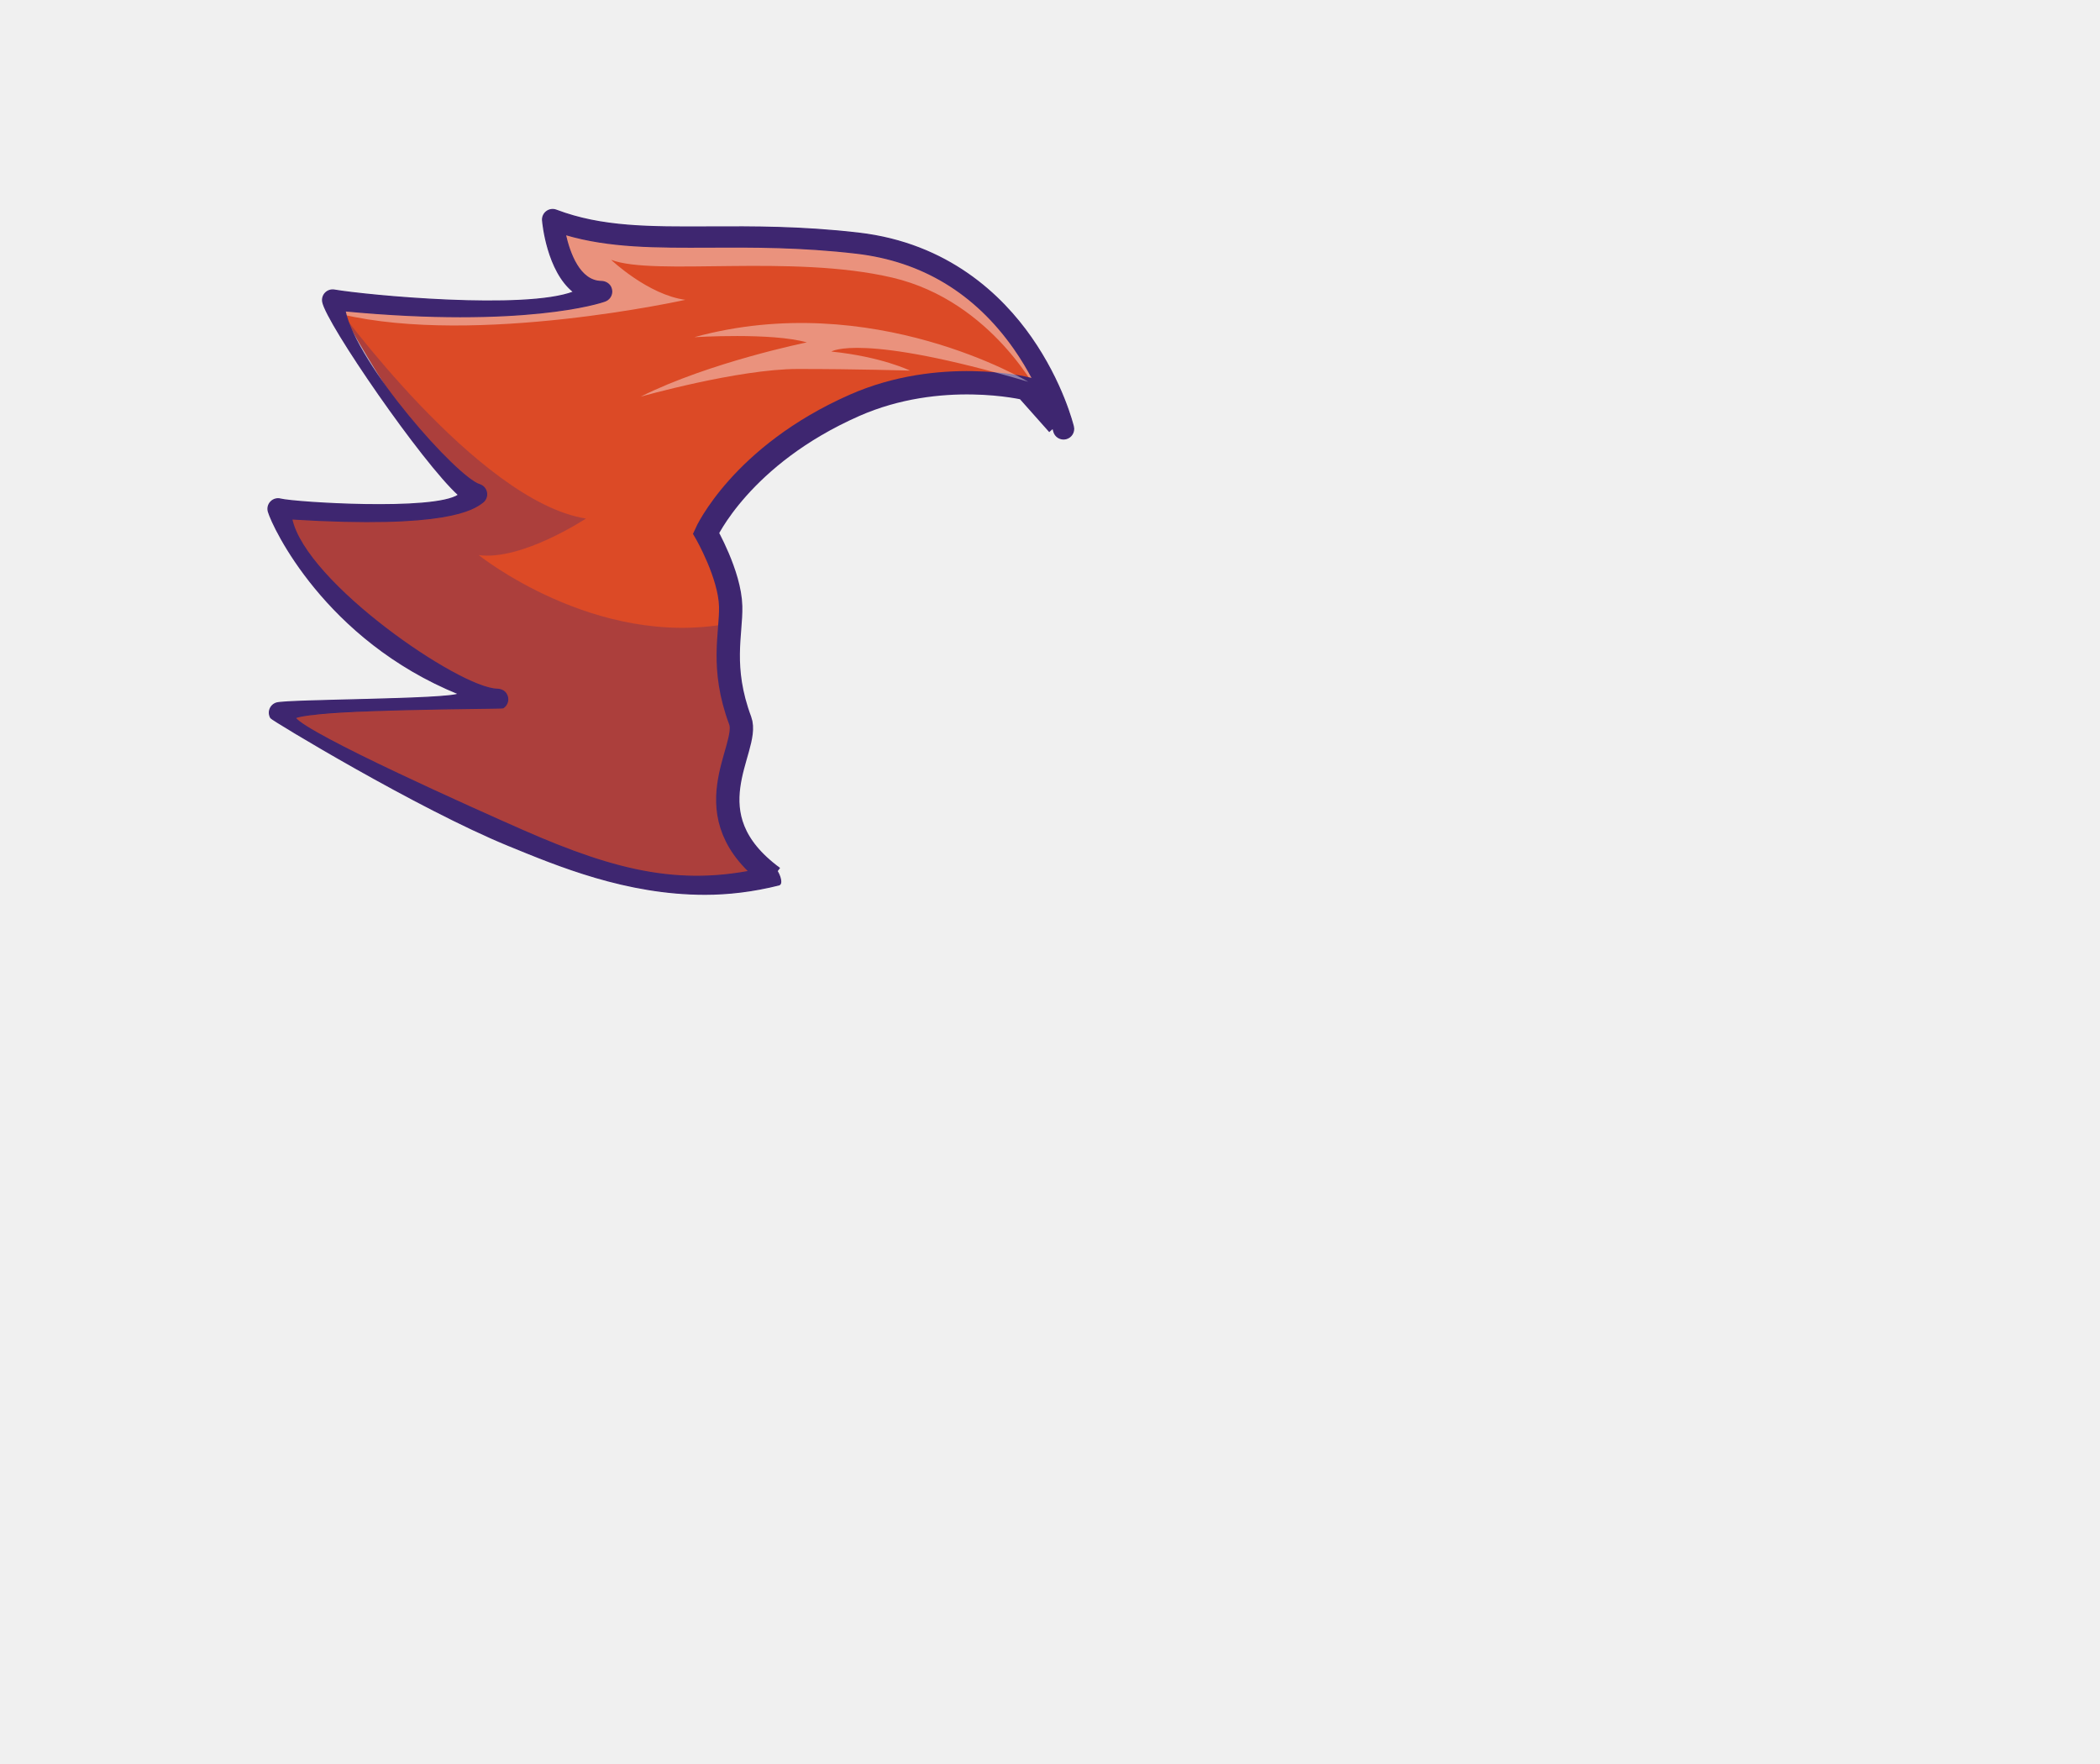
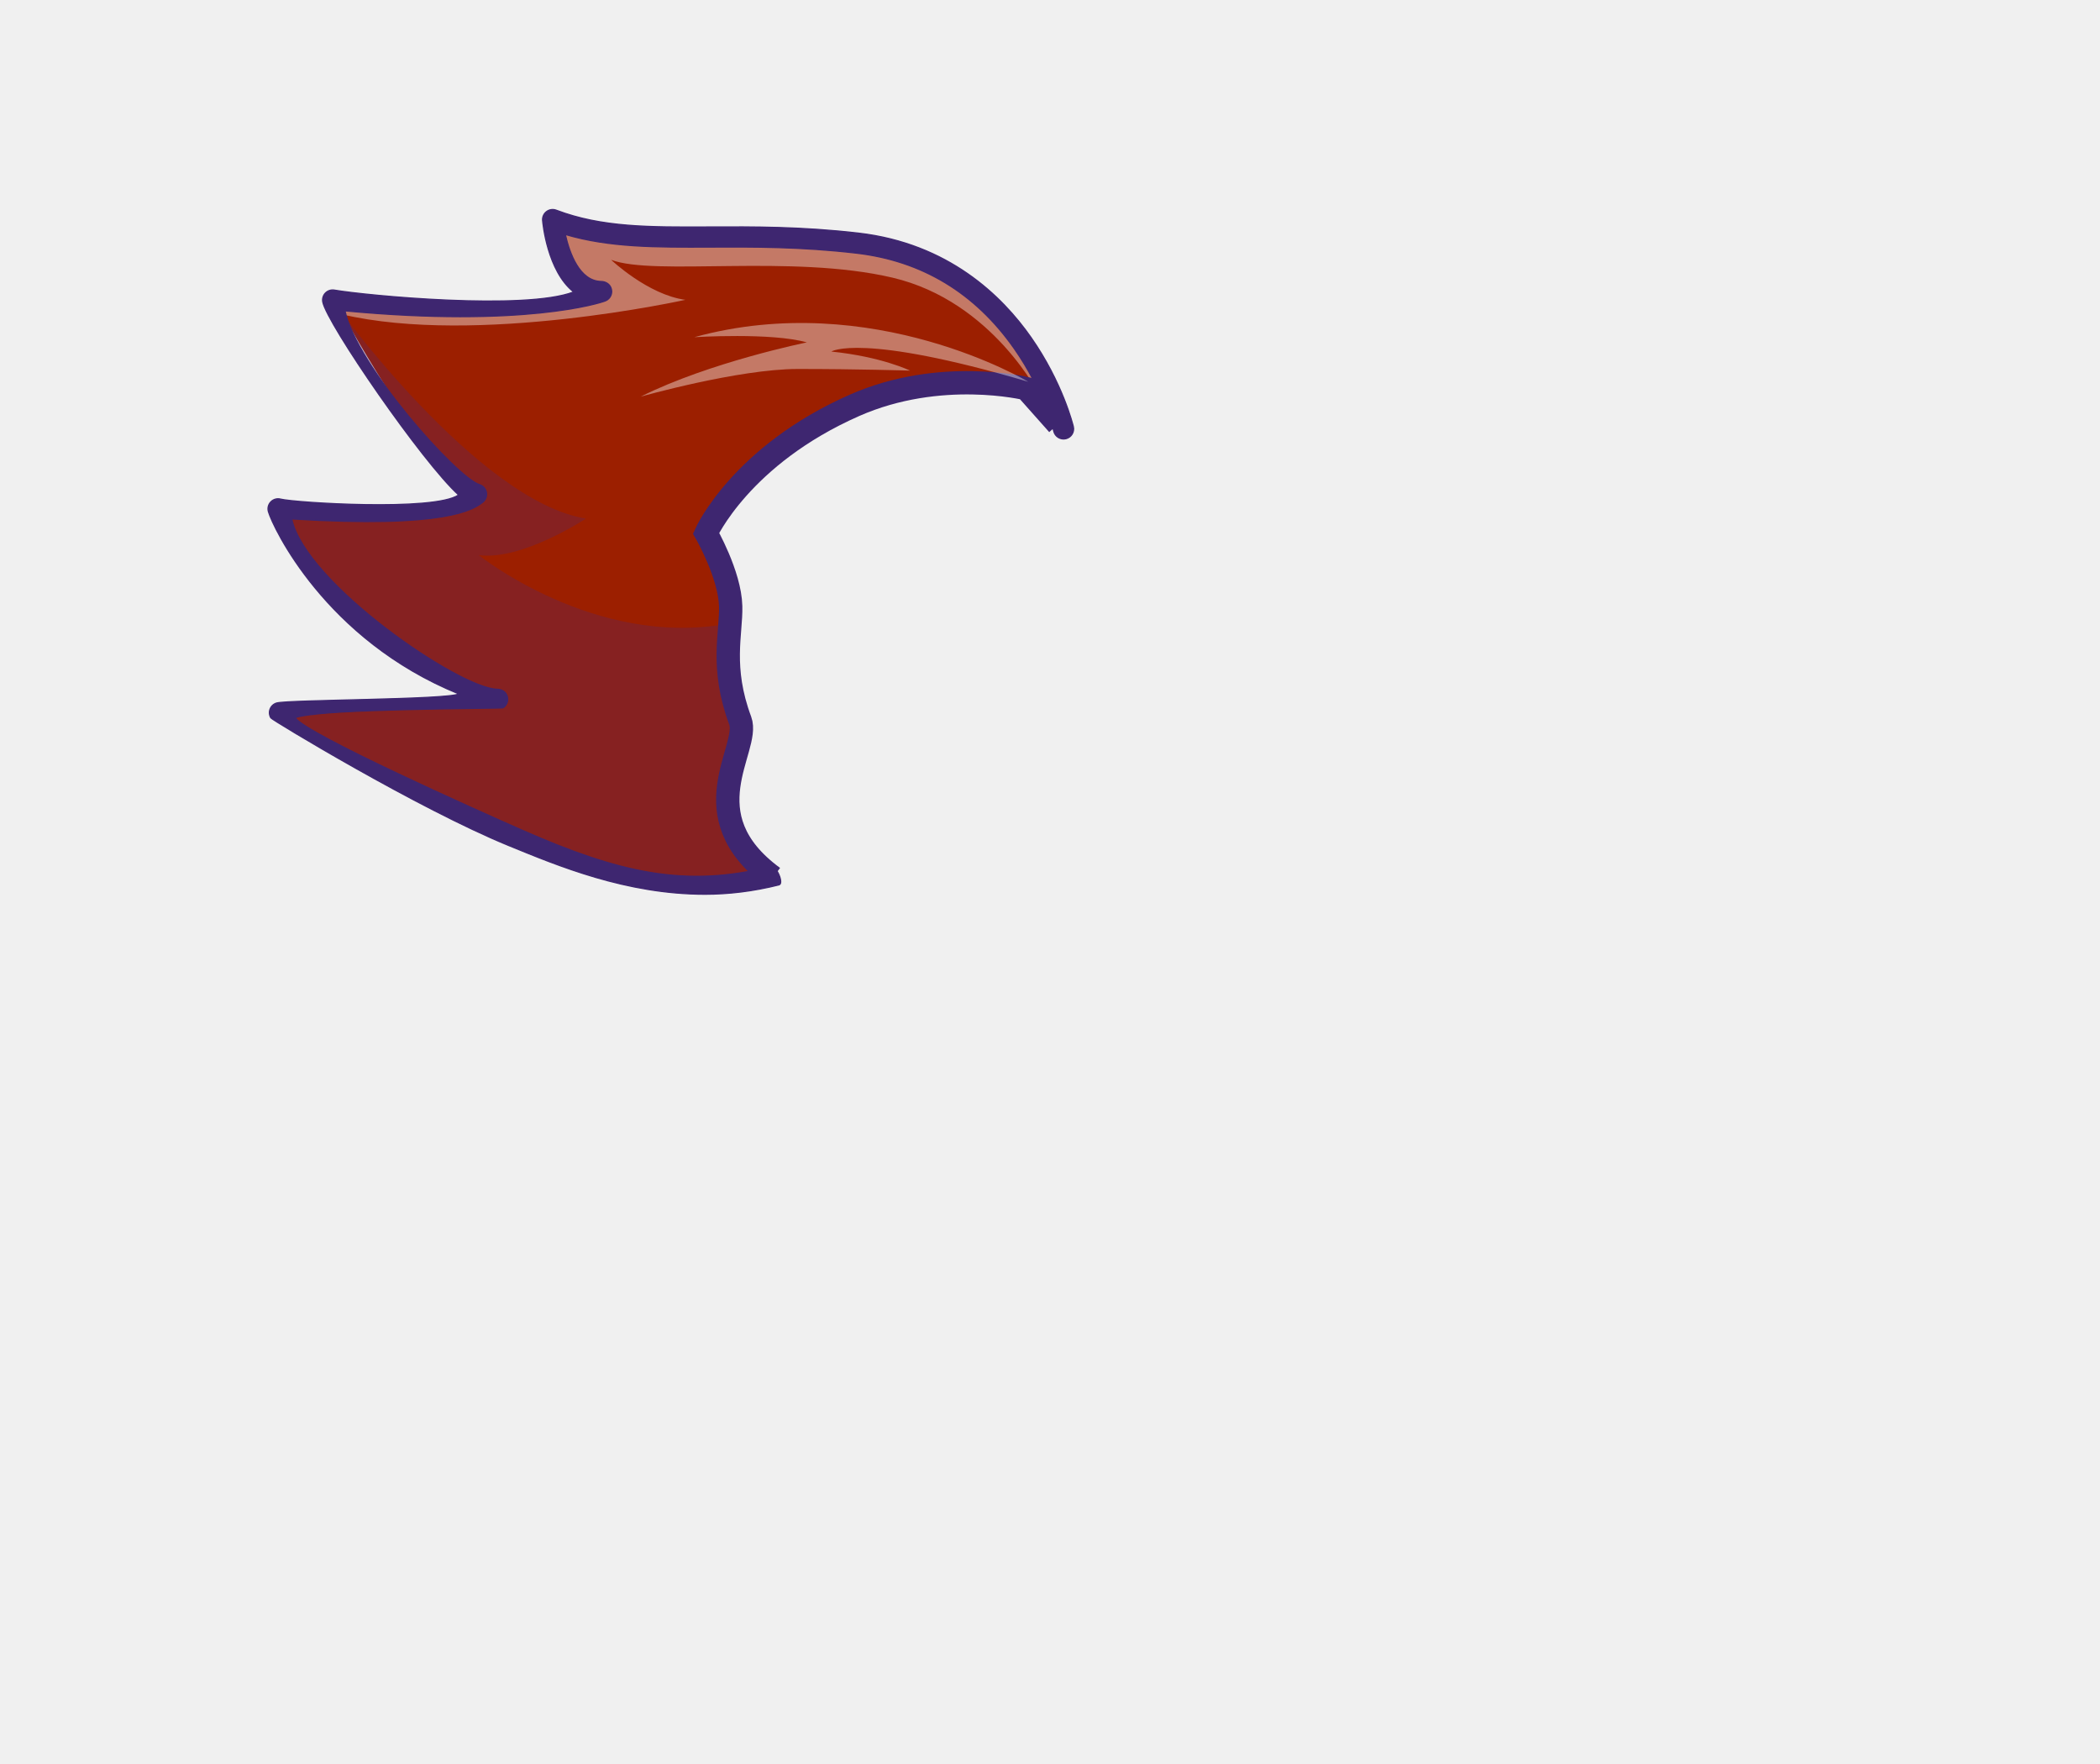
- <svg xmlns="http://www.w3.org/2000/svg" version="1.1" id="Hair" x="0px" y="0px" width="450px" height="378px" viewBox="0 0 450 378" enable-background="new 0 0 450 378" xml:space="preserve">
-   <path fill="#DC4A26" d="M226.078,89.395c0,0-6.548-30.516-29.652-34.374c-23.105-3.858-66.247-5.355-77.495-7.968  c0,0,2.837,15.393,10.11,16.209c0,0-30.113,4.073-57.25,1.028c0,0,19.899,37.473,30.84,41.627c0,0-7.045,4.46-42.535,3.12  c0,0,9.447,24.388,47.06,40.816l-46.761,2.861c0,0,75.469,47.286,105.924,35.031c0,0-7.191-4.128-9.064-12.128  c-2.239-9.567,1.843-20.377,1.843-20.377s-3.912-17.151-2.991-23.314c0.921-6.163-4.94-17.8-4.94-17.8s26.784-44.148,68.082-31.229  L226.078,89.395z" />
-   <path opacity="0.3" fill="#3E2670" d="M71.792,65.14c0,0,30.519,42.295,53.767,45.98c0,0-13.727,9.079-22.972,7.835  c0,0,24.893,19.978,53.432,14.684c0,0-0.62,16.496,3.081,22.452c0,0-3.676,13.153-2.866,18.249  c1.191,7.489,9.191,13.915,9.191,13.915s-17.367,5.32-37.724-2.315c-20.358-7.635-67.306-32.375-67.306-32.375l46.761-2.862  c0,0-34.506-15.223-47.06-40.816c0,0,38.275,1.146,42.535-3.119C102.632,106.768,82.908,90.741,71.792,65.14" />
-   <path opacity="0.4" fill="#FFFFFF" d="M222.947,85.052c0,0-10.106-20.486-31.715-25.558c-21.609-5.073-51.034-0.281-60.28-3.819  c0,0,7.9,7.5,15.913,8.574c0,0-44.722,9.931-73.639,3.1l-1.435-3.059c0,0,50.036,2.08,56.083-2.143c0,0-8.938-4.617-8.944-15.094  c0,0,17.413,5.229,30.508,3.527s53.943-1.27,70.895,23.838l6.675,13.118L222.947,85.052z" />
-   <path fill="#3E2670" stroke="#3E2670" stroke-width="0.25" stroke-miterlimit="10" d="M151.095,191.624  c-16.96,0.01-31.644-6.167-42.076-10.434c-19.408-7.94-50.695-26.894-50.973-27.348c-0.352-0.573-0.416-1.276-0.175-1.902  c0.241-0.627,0.76-1.105,1.404-1.295c2.412-0.711,36.653-0.678,39.033-1.955c-28.579-11.621-39.842-35.779-40.794-39.052  c-0.216-0.745-0.015-1.55,0.527-2.106c0.541-0.557,1.338-0.782,2.093-0.581c2.838,0.745,32.953,2.706,38.138-0.895  c-7.639-6.865-28.281-36.805-29.113-41.38c-0.126-0.692,0.093-1.403,0.588-1.903c0.496-0.501,1.206-0.727,1.897-0.61  c6.971,1.192,40.904,4.407,51.28,0.396c-5.664-4.491-6.607-14.771-6.653-15.325c-0.063-0.738,0.259-1.458,0.851-1.903  c0.591-0.447,1.372-0.557,2.064-0.294c9.745,3.702,19.956,3.656,32.886,3.596c9.257-0.043,19.746-0.09,31.926,1.326  c19.182,2.232,30.678,13.394,36.944,22.364c6.746,9.659,8.969,18.704,9.061,19.084c0.278,1.158-0.436,2.323-1.594,2.601  c-1.162,0.276-2.324-0.436-2.602-1.594c-0.044-0.179-2.201-8.794-8.489-17.744c-8.37-11.916-19.749-18.789-33.819-20.426  c-11.922-1.387-22.277-1.341-31.407-1.297c-11.431,0.051-21.477,0.099-30.946-2.701c0.892,3.96,3.019,9.999,7.691,10.07  c0.879,0.013,1.725,0.494,2.068,1.304c0.48,1.134-0.064,2.387-1.144,2.842c-1.163,0.49-17.663,5.745-55.826,2.153  c2.422,11.592,23.919,35.722,28.824,37.241c0.769,0.239,1.341,0.886,1.485,1.679c0.142,0.792-0.169,1.598-0.807,2.09  c-2.001,1.543-7.777,5.627-40.928,3.576c2.927,13.715,35.84,36.327,44.035,36.493c0.76,0.015,1.506,0.339,1.912,0.982  c0.67,1.06,0.323,2.386-0.668,3.006c-0.26,0.163-39.65,0.133-44.549,2.125c2.581,3.584,38.602,19.665,48.493,24.026  c20.794,9.167,35.055,12.519,53.438,7.869c1.215-0.311,2.868,3.635,1.761,3.913C161.363,191.013,156.074,191.621,151.095,191.624" />
-   <path fill="none" stroke="#3E2670" stroke-width="5" stroke-miterlimit="10" d="M226.702,90.936l-6.809-7.66  c0,0-18.397-4.518-36.766,3.574c-24.34,10.723-31.83,27.404-31.83,27.404s5.106,8.851,5.277,15.66  c0.145,5.808-2.213,13.106,2.043,24.511c2.223,5.958-11.149,20.213,7.064,33.574" />
-   <path opacity="0.4" fill="#FFFFFF" d="M220.337,81.807c0,0-33.351-20.051-71.555-9.553c0,0,16.575-1.037,24.107,1.116  c0,0-20.817,4.223-35.604,11.626c0,0,20.904-5.921,33.641-5.928c12.736-0.007,24.081,0.35,24.081,0.35s-6.036-2.975-16.86-4.086  C178.147,75.332,184.346,71.207,220.337,81.807" />
+ <svg xmlns="http://www.w3.org/2000/svg" width="450" height="378" viewBox="0 0 450 378" fill="none">
+   <path d="M226.078 89.395C226.078 89.395 219.53 58.879 196.426 55.021C173.321 51.163 130.179 49.666 118.931 47.053C118.931 47.053 121.768 62.446 129.041 63.262C129.041 63.262 98.928 67.335 71.791 64.29C71.791 64.29 91.69 101.763 102.631 105.917C102.631 105.917 95.586 110.377 60.096 109.037C60.096 109.037 69.543 133.425 107.156 149.853L60.395 152.714C60.395 152.714 135.864 200 166.319 187.745C166.319 187.745 159.128 183.617 157.255 175.617C155.016 166.05 159.098 155.24 159.098 155.24C159.098 155.24 155.186 138.089 156.107 131.926C157.028 125.763 151.167 114.126 151.167 114.126C151.167 114.126 177.951 69.978 219.249 82.897L226.078 89.395Z" fill="#9C1F00" />
+   <path opacity="0.3" d="M71.792 65.14C71.792 65.14 102.311 107.435 125.559 111.12C125.559 111.12 111.832 120.199 102.587 118.955C102.587 118.955 127.48 138.933 156.019 133.639C156.019 133.639 155.399 150.135 159.1 156.091C159.1 156.091 155.424 169.244 156.234 174.34C157.425 181.829 165.425 188.255 165.425 188.255C165.425 188.255 148.058 193.575 127.701 185.94C107.343 178.305 60.395 153.565 60.395 153.565L107.156 150.703C107.156 150.703 72.65 135.48 60.096 109.887C60.096 109.887 98.371 111.033 102.631 106.768C102.631 106.768 82.908 90.741 71.792 65.14Z" fill="#4F2670" />
+   <path opacity="0.4" d="M222.947 85.052C222.947 85.052 212.841 64.566 191.232 59.494C169.623 54.421 140.198 59.213 130.952 55.675C130.952 55.675 138.852 63.175 146.865 64.249C146.865 64.249 102.143 74.18 73.226 67.349L71.791 64.29C71.791 64.29 121.827 66.37 127.874 62.147C127.874 62.147 118.936 57.53 118.93 47.053C118.93 47.053 136.343 52.282 149.438 50.58C162.533 48.878 203.381 49.31 220.333 74.418L227.008 87.536L222.947 85.052Z" fill="white" />
+   <path d="M151.095 191.624C134.135 191.634 119.451 185.457 109.019 181.19C89.611 173.25 58.324 154.296 58.046 153.842C57.694 153.269 57.63 152.566 57.871 151.94C58.112 151.313 58.631 150.835 59.275 150.645C61.687 149.934 95.928 149.967 98.308 148.69C69.729 137.069 58.466 112.911 57.514 109.638C57.298 108.893 57.499 108.088 58.041 107.532C58.582 106.975 59.379 106.75 60.134 106.951C62.972 107.696 93.087 109.657 98.272 106.056C90.633 99.191 69.991 69.251 69.159 64.676C69.033 63.984 69.252 63.273 69.747 62.773C70.243 62.272 70.953 62.046 71.644 62.163C78.615 63.355 112.548 66.57 122.924 62.559C117.26 58.068 116.317 47.788 116.271 47.234C116.208 46.496 116.53 45.776 117.122 45.331C117.713 44.884 118.494 44.774 119.186 45.037C128.931 48.739 139.142 48.693 152.072 48.633C161.329 48.59 171.818 48.543 183.998 49.959C203.18 52.191 214.676 63.353 220.942 72.323C227.688 81.982 229.911 91.027 230.003 91.407C230.281 92.565 229.567 93.73 228.409 94.008C227.247 94.284 226.085 93.572 225.807 92.414C225.763 92.235 223.606 83.62 217.318 74.67C208.948 62.754 197.569 55.881 183.499 54.244C171.577 52.857 161.222 52.903 152.092 52.947C140.661 52.998 130.615 53.046 121.146 50.246C122.038 54.206 124.165 60.245 128.837 60.316C129.716 60.329 130.562 60.81 130.905 61.62C131.385 62.754 130.841 64.007 129.761 64.462C128.598 64.952 112.098 70.207 73.935 66.615C76.357 78.207 97.854 102.337 102.759 103.856C103.528 104.095 104.1 104.742 104.244 105.535C104.386 106.327 104.075 107.133 103.437 107.625C101.436 109.168 95.66 113.252 62.509 111.201C65.436 124.916 98.349 147.528 106.544 147.694C107.304 147.709 108.05 148.033 108.456 148.676C109.126 149.736 108.779 151.062 107.788 151.682C107.528 151.845 68.138 151.815 63.239 153.807C65.82 157.391 101.841 173.472 111.732 177.833C132.526 187 146.787 190.352 165.17 185.702C166.385 185.391 168.038 189.337 166.931 189.615C161.363 191.013 156.074 191.621 151.095 191.624Z" fill="#3E2670" stroke="#3E2670" stroke-width="0.25" stroke-miterlimit="10" />
+   <path d="M226.702 90.936L219.893 83.276C219.893 83.276 201.496 78.758 183.127 86.85C158.787 97.573 151.297 114.254 151.297 114.254C151.297 114.254 156.403 123.105 156.574 129.914C156.719 135.722 154.361 143.02 158.617 154.425C160.84 160.383 147.468 174.638 165.681 187.999" stroke="#3E2670" stroke-width="5" stroke-miterlimit="10" />
+   <path opacity="0.4" d="M220.337 81.807C220.337 81.807 186.986 61.756 148.782 72.254C148.782 72.254 165.357 71.217 172.889 73.37C172.889 73.37 152.072 77.593 137.285 84.996C137.285 84.996 158.189 79.075 170.926 79.068C183.662 79.061 195.007 79.418 195.007 79.418C195.007 79.418 188.971 76.443 178.147 75.332C178.147 75.332 184.346 71.207 220.337 81.807Z" fill="white" />
</svg>
